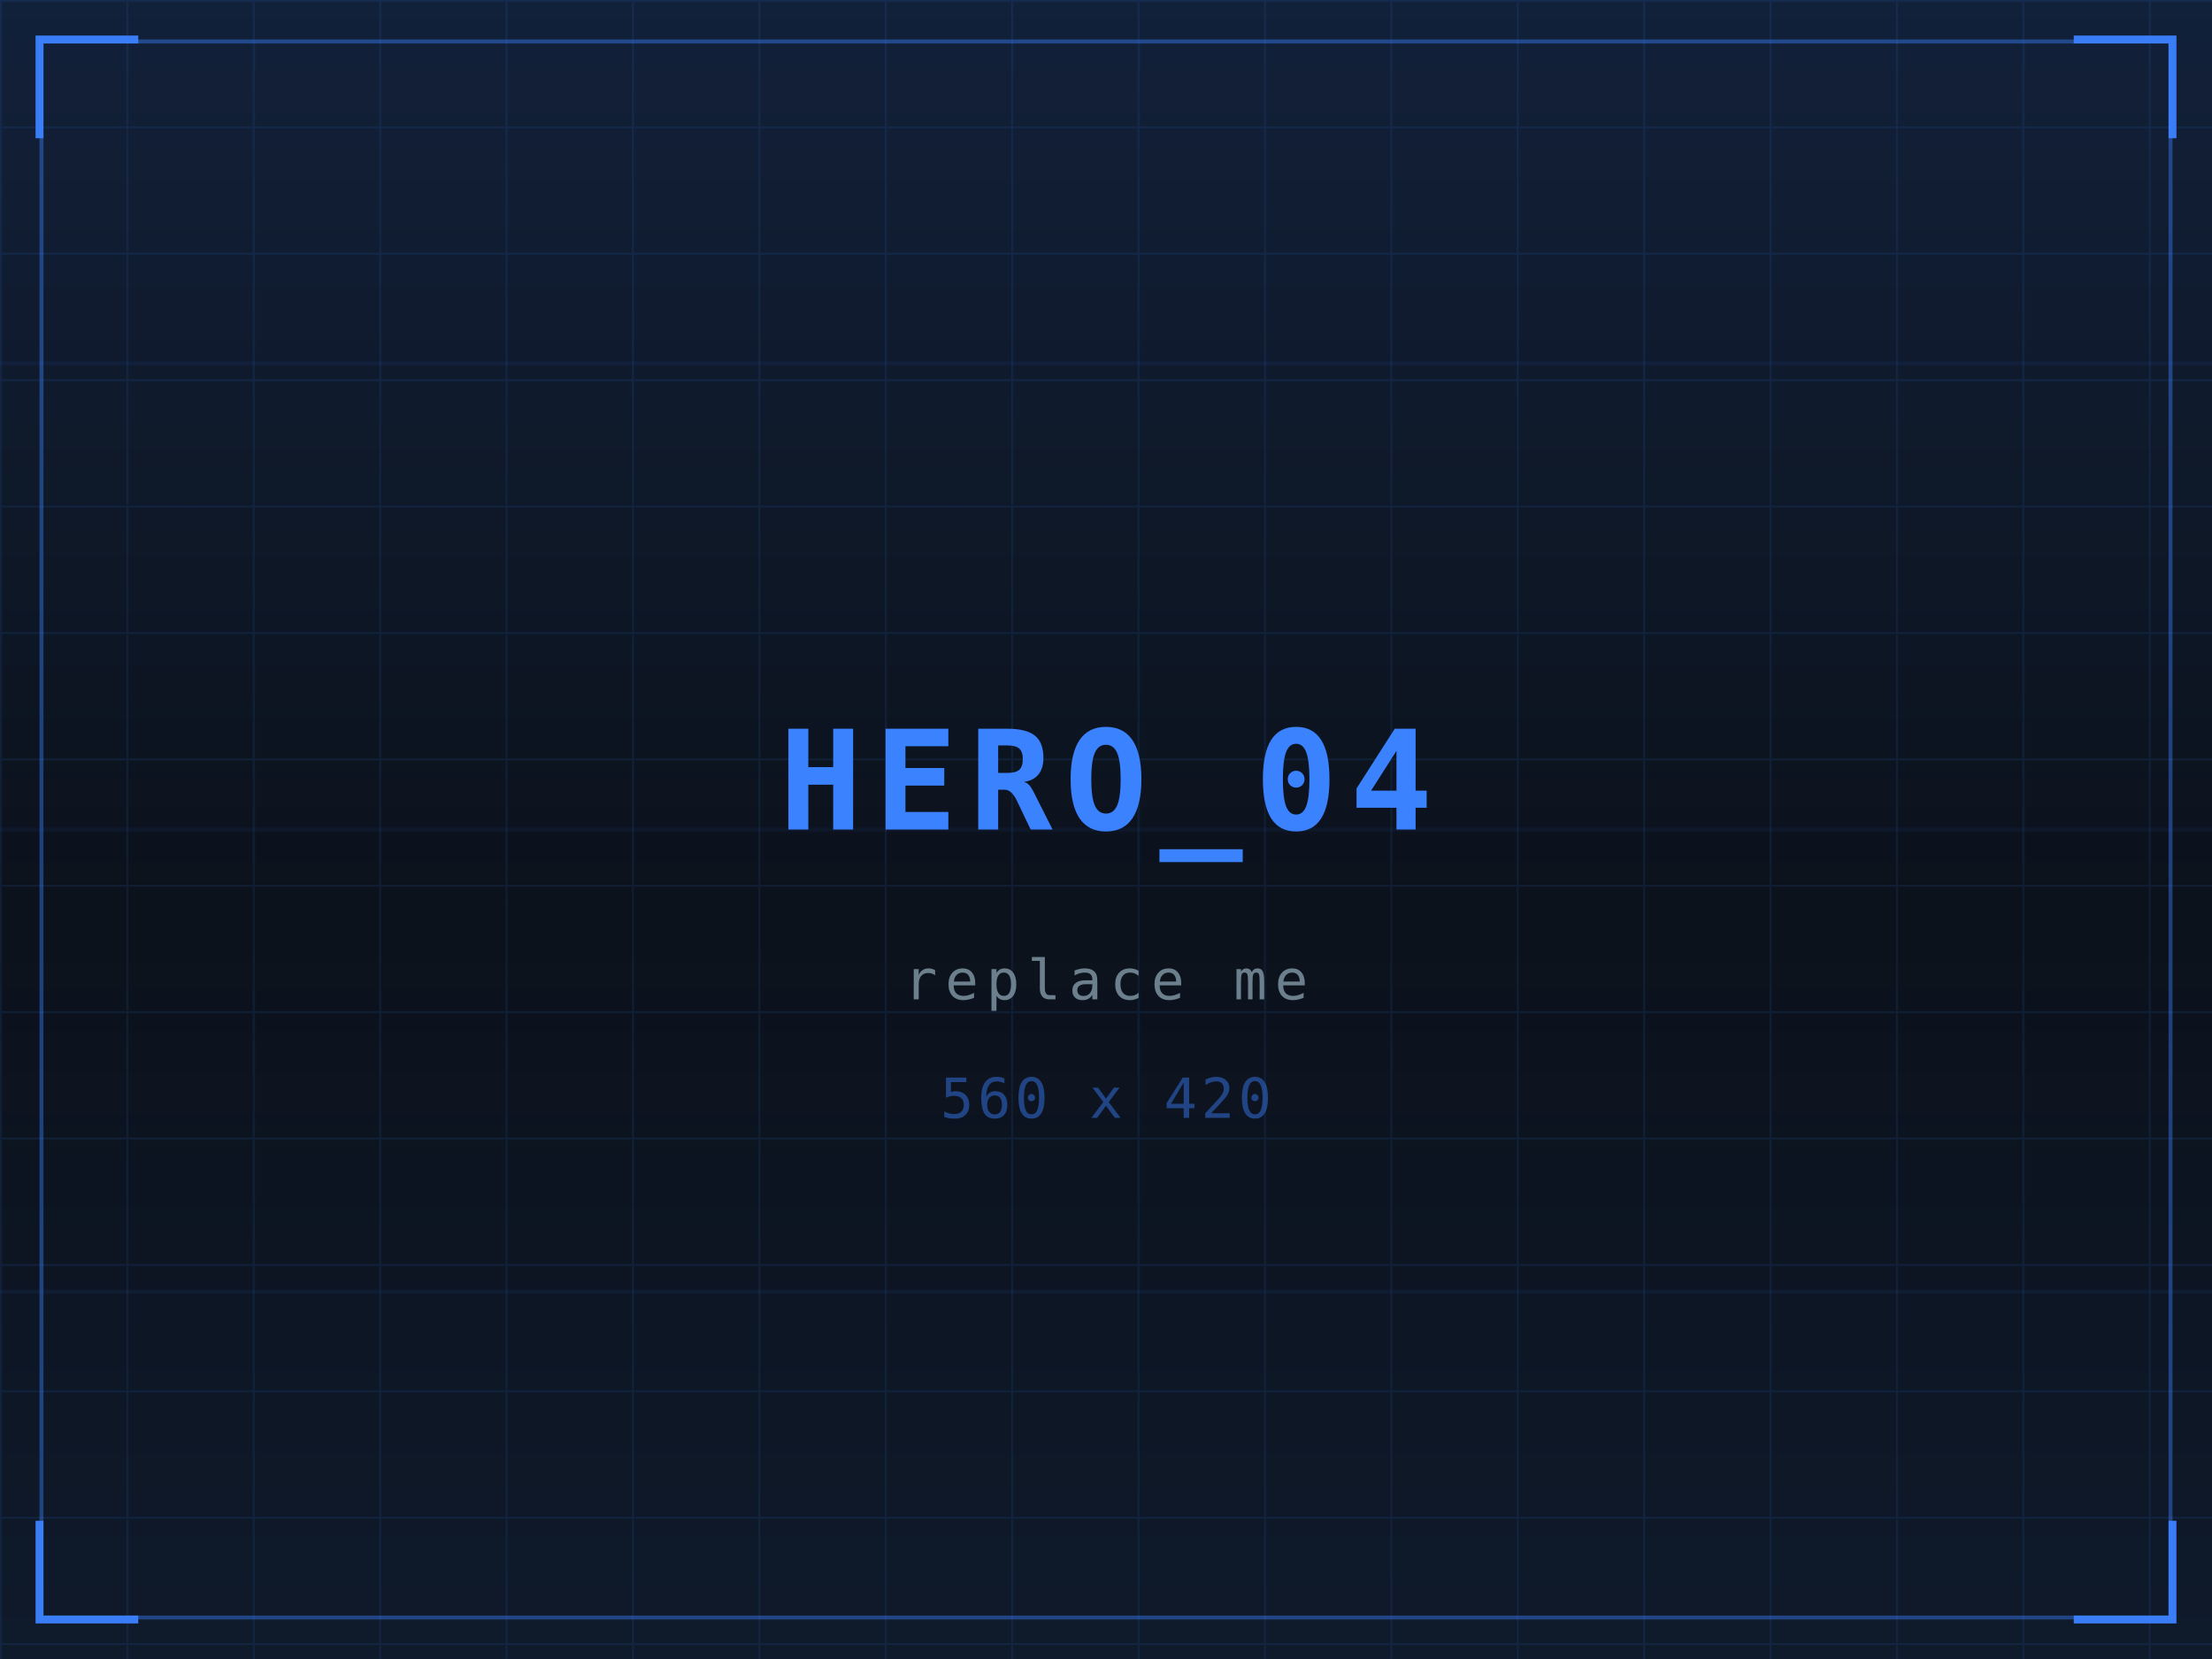
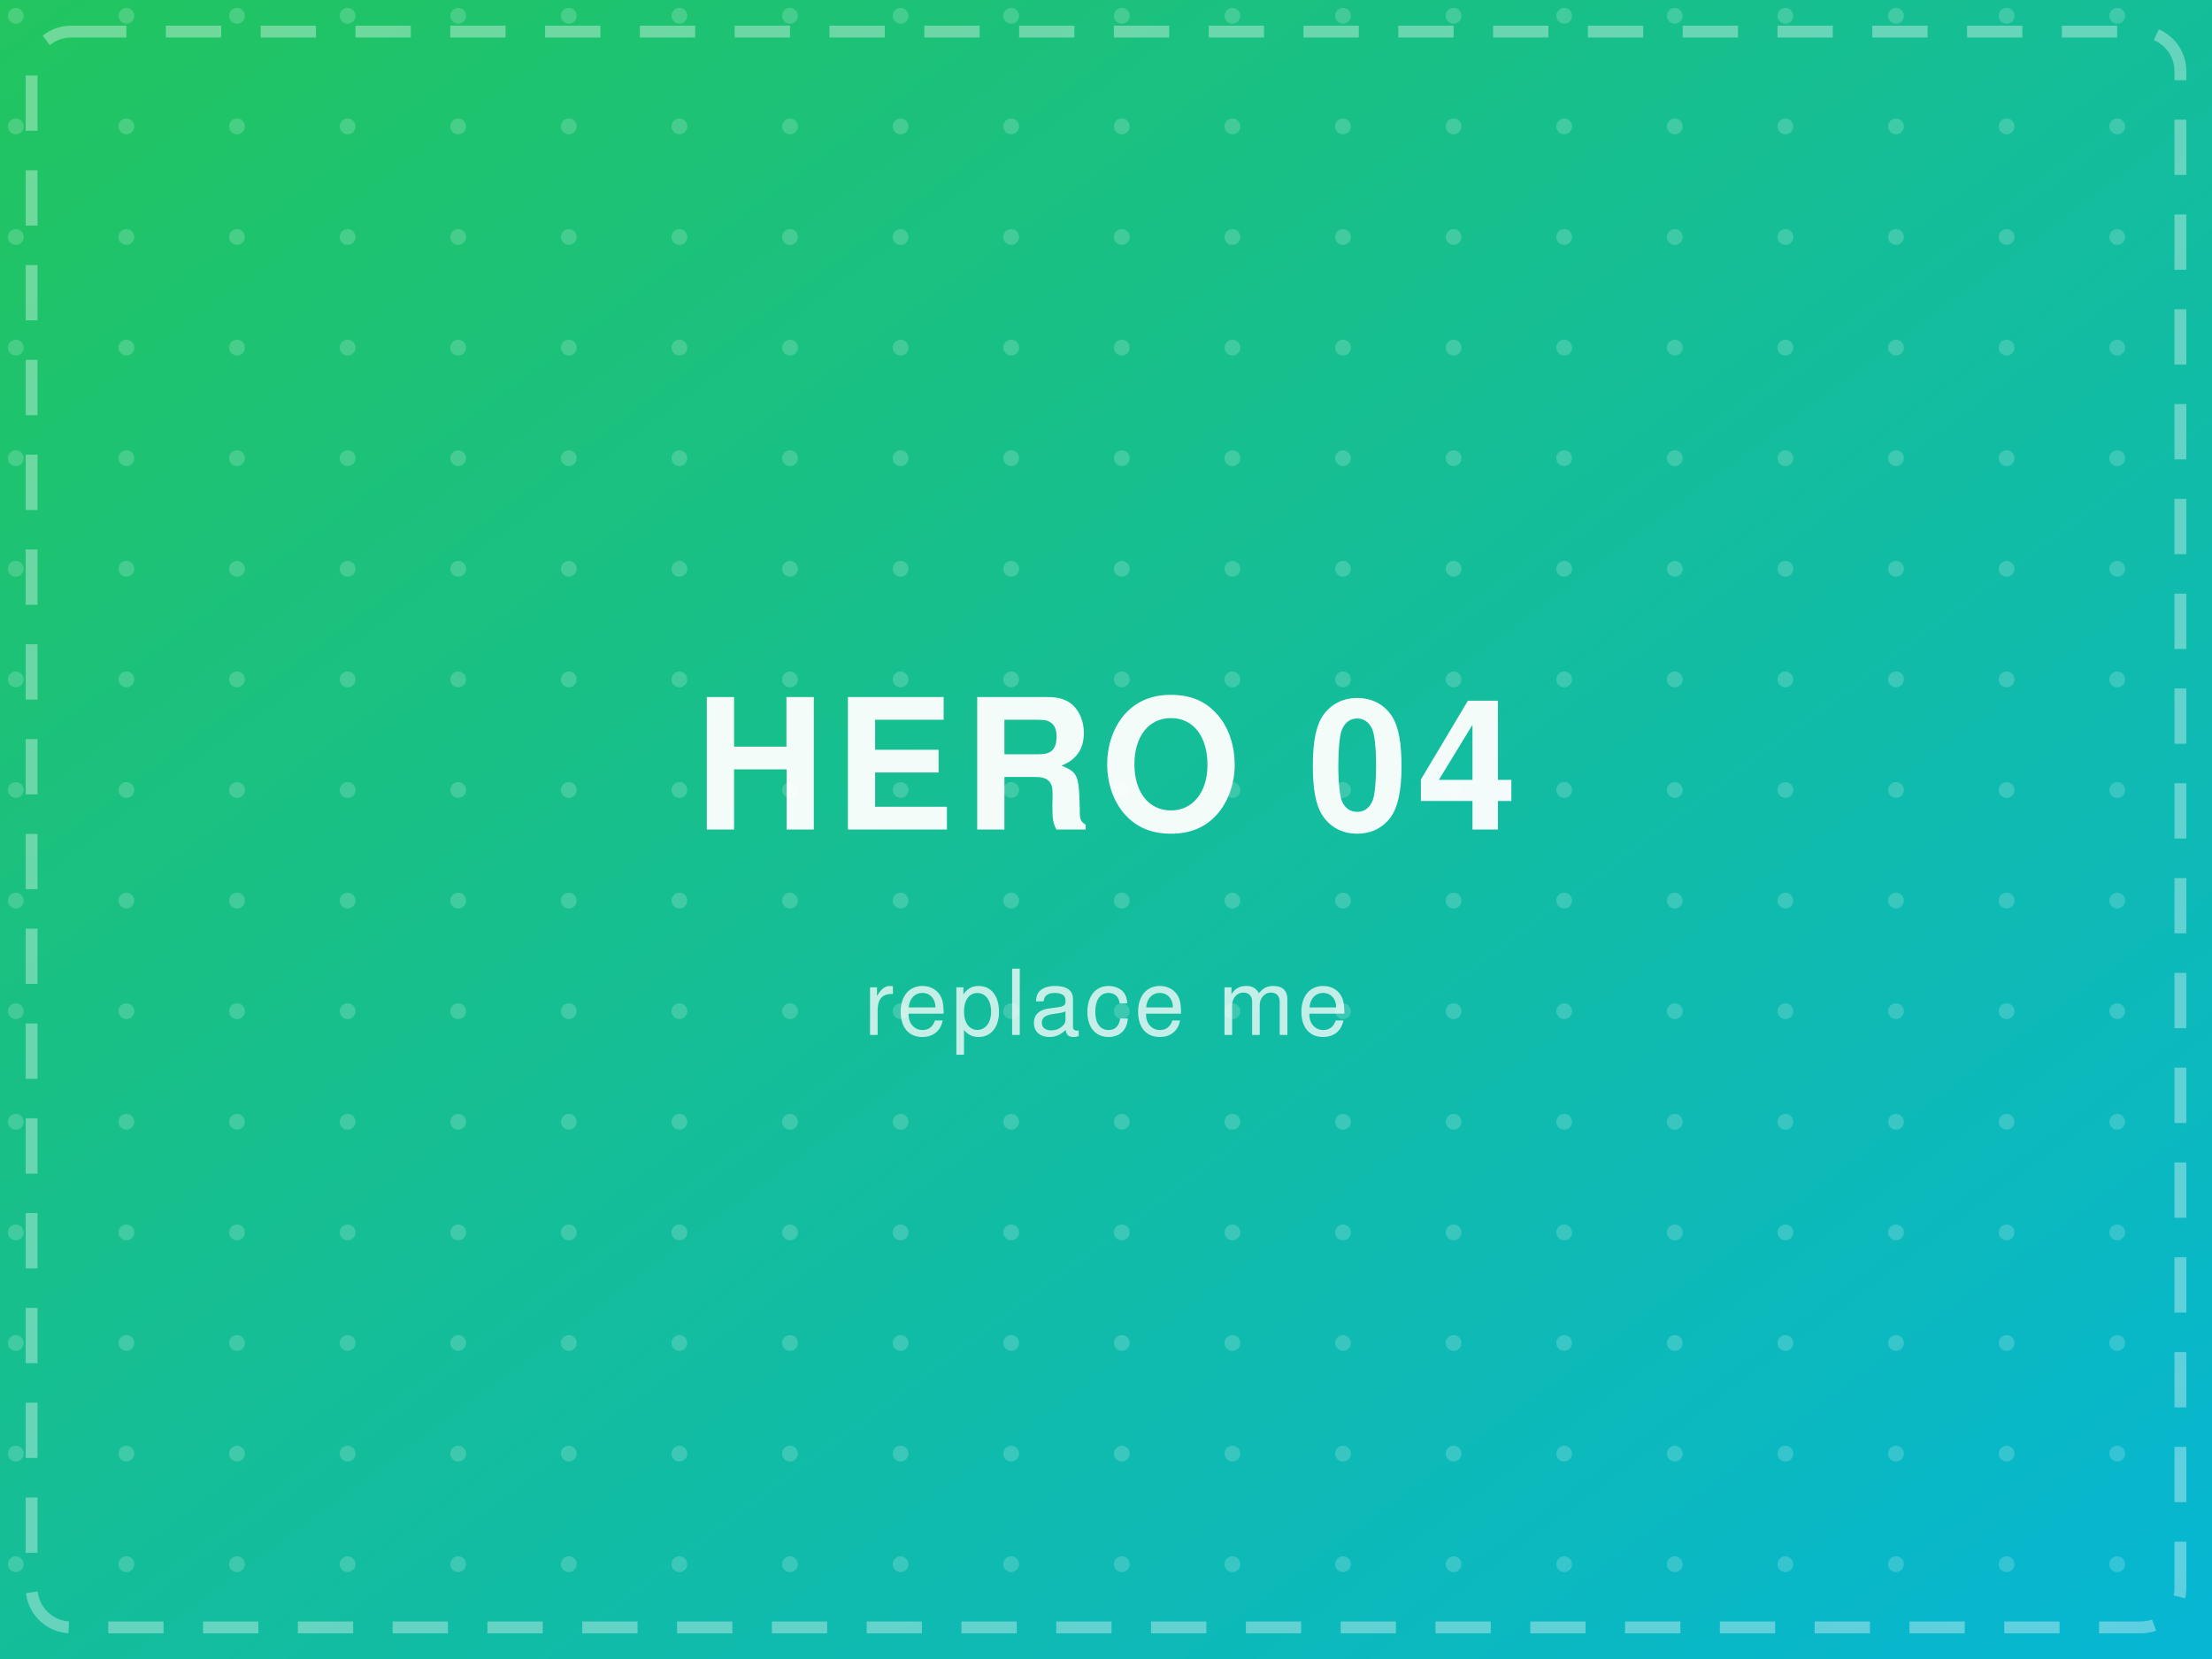
- <svg xmlns="http://www.w3.org/2000/svg" viewBox="0 0 560 420" width="560" height="420" role="img" aria-label="HERO_04 placeholder">
+ <svg xmlns="http://www.w3.org/2000/svg" viewBox="0 0 560 420" width="560" height="420" role="img" aria-label="HERO 04 placeholder">
  <defs>
-     <pattern id="grid" width="32" height="32" patternUnits="userSpaceOnUse">
-       <path d="M32 0H0V32" fill="none" stroke="#3b82ff" stroke-opacity="0.10" stroke-width="1" />
+     <linearGradient id="g" x1="0" y1="0" x2="1" y2="1">
+       <stop offset="0" stop-color="#22c55e" />
+       <stop offset="1" stop-color="#06b6d4" />
+     </linearGradient>
+     <pattern id="dots" width="28" height="28" patternUnits="userSpaceOnUse">
+       <circle cx="4" cy="4" r="2" fill="#ffffff" opacity="0.18" />
    </pattern>
-     <linearGradient id="glow" x1="0" y1="0" x2="0" y2="1">
-       <stop offset="0" stop-color="#3b82ff" stop-opacity="0.16" />
-       <stop offset="0.55" stop-color="#3b82ff" stop-opacity="0.03" />
-       <stop offset="1" stop-color="#3b82ff" stop-opacity="0.10" />
-     </linearGradient>
  </defs>
-   <rect width="560" height="420" fill="#0a0e14" />
-   <rect width="560" height="420" fill="url(#grid)" />
-   <rect width="560" height="420" fill="url(#glow)" />
-   <rect x="10.5" y="10.5" width="539" height="399" fill="none" stroke="#3b82ff" stroke-opacity="0.42" stroke-width="1" />
-   <g stroke="#3b82ff" stroke-opacity="0.95" stroke-width="2" fill="none">
-     <path d="M10 35V10h25" />
-     <path d="M525 10H550v25" />
-     <path d="M10 385V410h25" />
-     <path d="M525 410H550v-25" />
+   <rect width="560" height="420" fill="url(#g)" />
+   <rect width="560" height="420" fill="url(#dots)" />
+   <g fill="#ffffff" font-family="Helvetica,Arial,sans-serif" text-anchor="middle">
+     <text x="280" y="210" font-size="46" font-weight="700" opacity="0.95" letter-spacing="2">HERO 04</text>
+     <text x="280" y="262" font-size="23" font-weight="500" opacity="0.75" letter-spacing="1">replace me</text>
  </g>
-   <g font-family="ui-monospace,SFMono-Regular,Menlo,Consolas,monospace" text-anchor="middle">
-     <text x="280" y="210" font-size="35" font-weight="700" fill="#3b82ff" letter-spacing="3">HERO_04</text>
-     <text x="280" y="253" font-size="14" fill="#6b7f8d" letter-spacing="2">replace me</text>
-     <text x="280" y="283" font-size="14" fill="#3b82ff" fill-opacity="0.45" letter-spacing="1">560 x 420</text>
-   </g>
-   <g stroke="#3b82ff" stroke-opacity="0.06" stroke-width="1">
-     <path d="M0 92H560" />
-     <path d="M0 210H560" />
-     <path d="M0 327H560" />
-   </g>
+   <rect x="8" y="8" width="544" height="404" fill="none" stroke="#ffffff" stroke-opacity="0.35" stroke-width="3" stroke-dasharray="14 10" rx="10" />
</svg>
